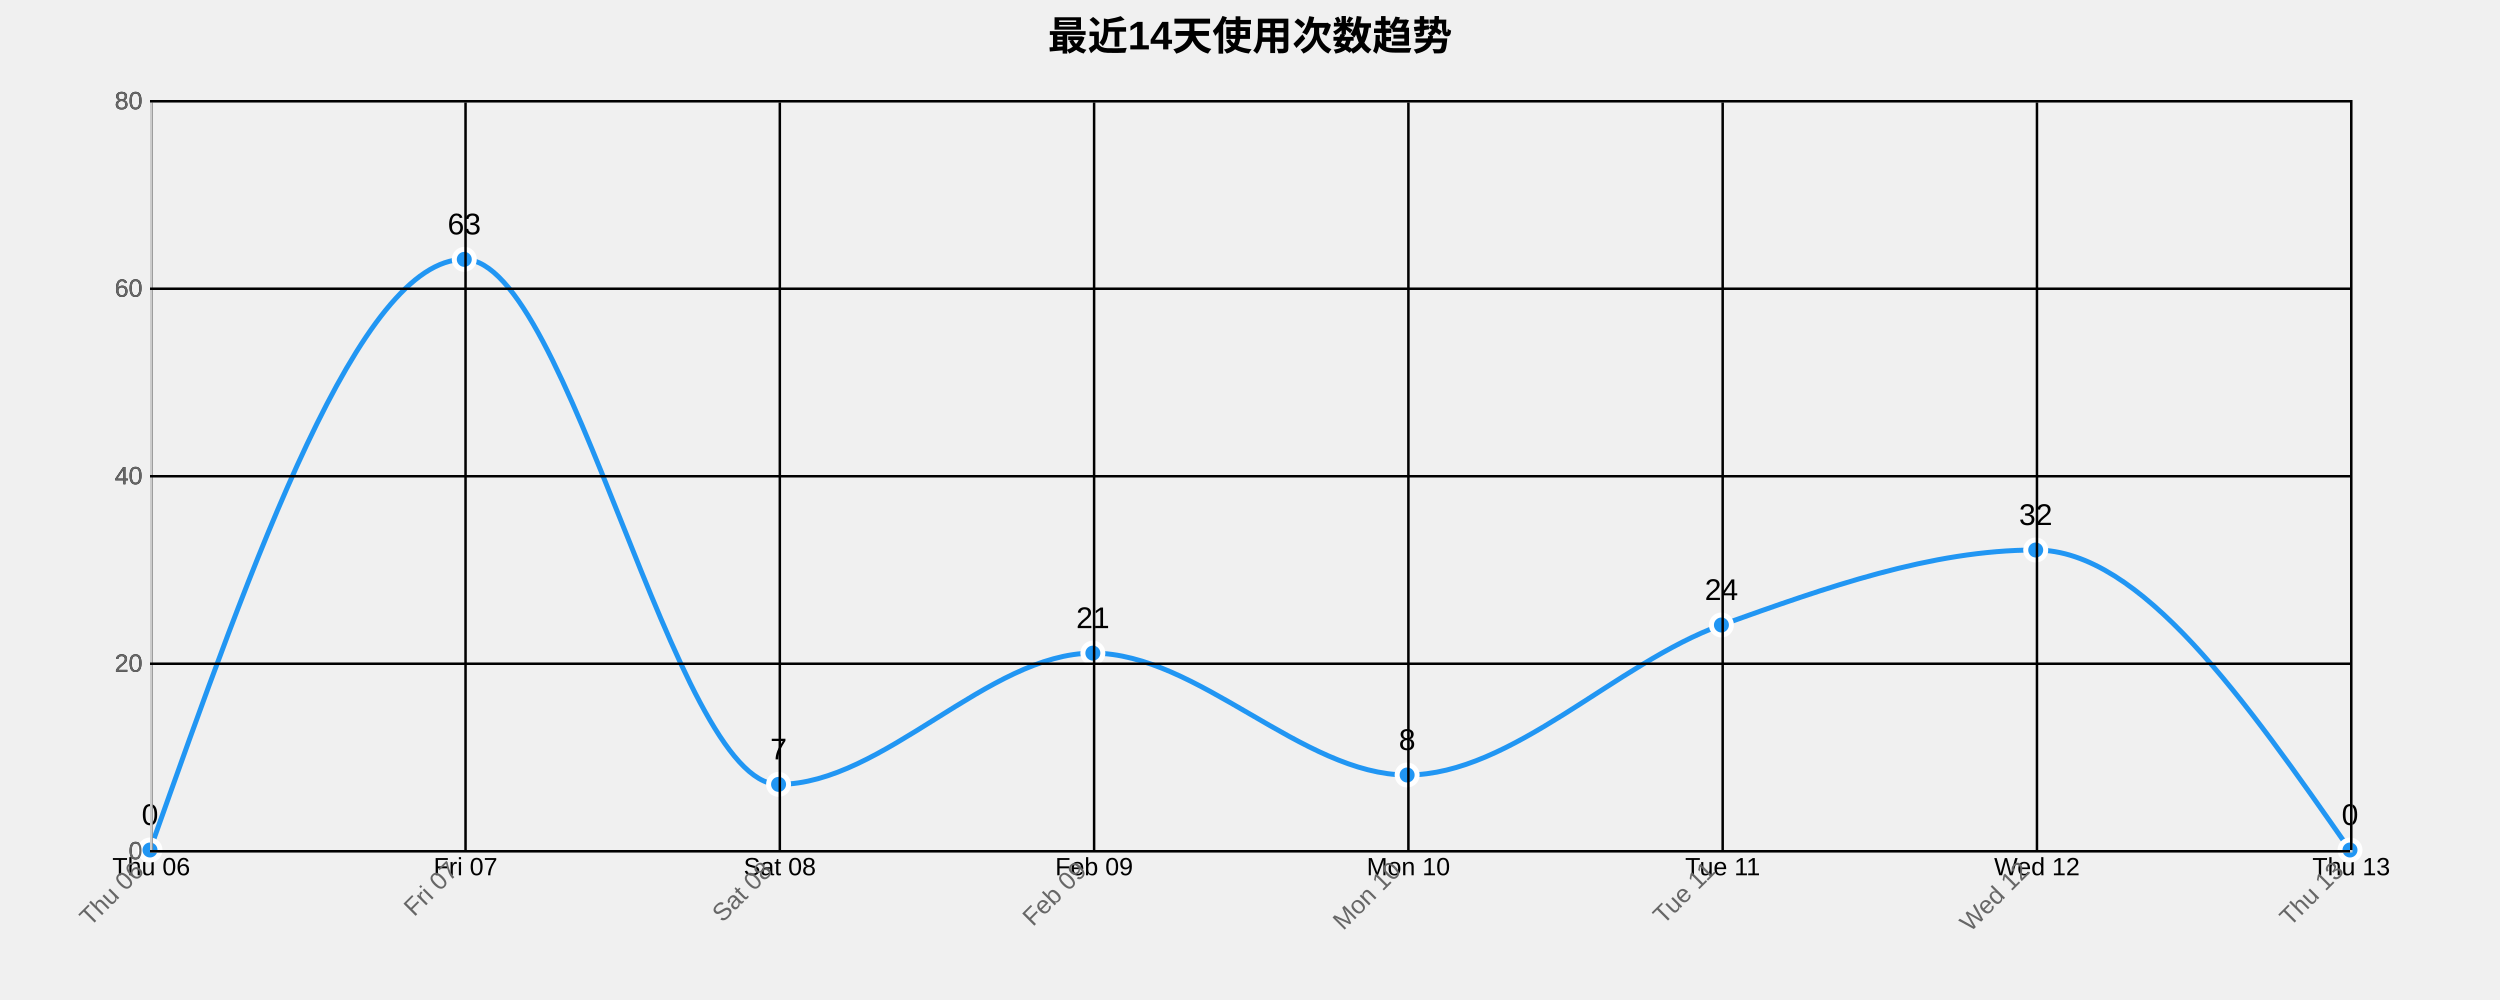
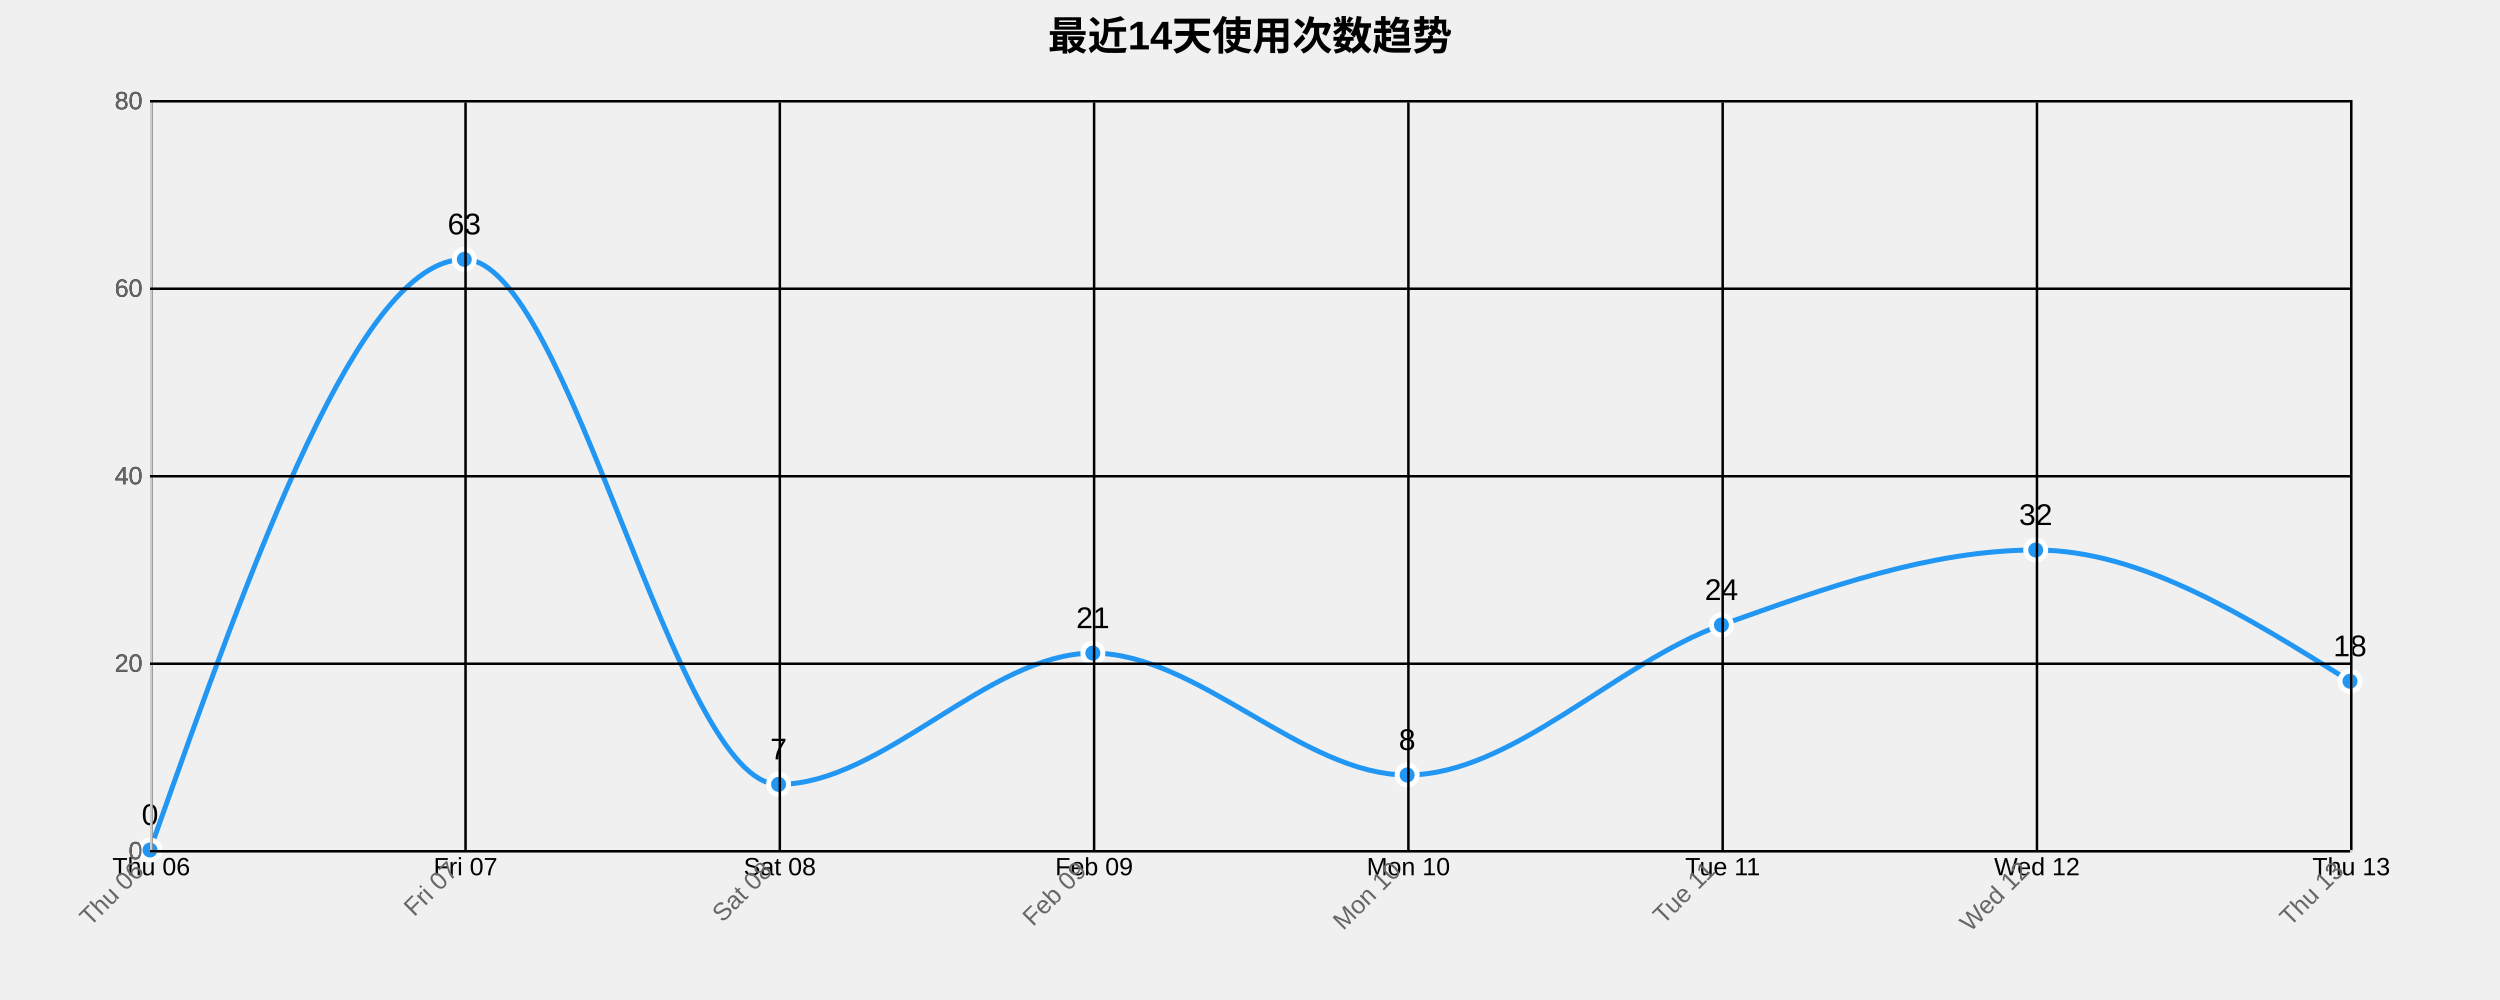
<svg xmlns="http://www.w3.org/2000/svg" width="1000" height="400">
  <g transform="translate(60,40)">
    <text x="440" y="-20" text-anchor="middle" style="font-size: 16px; font-weight: bold;">最近14天使用次数趋势</text>
    <g class="grid" transform="translate(0,300)" fill="none" font-size="10" font-family="sans-serif" text-anchor="middle">
      <path class="domain" stroke="currentColor" d="M0.5,-300V0.5H880.5V-300" />
      <g class="tick" opacity="1" transform="translate(0.5,0)">
        <line stroke="currentColor" y2="-300" />
        <text fill="currentColor" y="3" dy="0.71em">Thu 06</text>
      </g>
      <g class="tick" opacity="1" transform="translate(126.2143,0)">
        <line stroke="currentColor" y2="-300" />
        <text fill="currentColor" y="3" dy="0.71em">Fri 07</text>
      </g>
      <g class="tick" opacity="1" transform="translate(251.9286,0)">
        <line stroke="currentColor" y2="-300" />
        <text fill="currentColor" y="3" dy="0.71em">Sat 08</text>
      </g>
      <g class="tick" opacity="1" transform="translate(377.6429,0)">
        <line stroke="currentColor" y2="-300" />
        <text fill="currentColor" y="3" dy="0.71em">Feb 09</text>
      </g>
      <g class="tick" opacity="1" transform="translate(503.3571,0)">
        <line stroke="currentColor" y2="-300" />
        <text fill="currentColor" y="3" dy="0.71em">Mon 10</text>
      </g>
      <g class="tick" opacity="1" transform="translate(629.0714,0)">
        <line stroke="currentColor" y2="-300" />
        <text fill="currentColor" y="3" dy="0.71em">Tue 11</text>
      </g>
      <g class="tick" opacity="1" transform="translate(754.7857,0)">
        <line stroke="currentColor" y2="-300" />
        <text fill="currentColor" y="3" dy="0.71em">Wed 12</text>
      </g>
      <g class="tick" opacity="1" transform="translate(880.5,0)">
        <line stroke="currentColor" y2="-300" />
        <text fill="currentColor" y="3" dy="0.71em">Thu 13</text>
      </g>
    </g>
    <g class="grid" fill="none" font-size="10" font-family="sans-serif" text-anchor="end">
      <path class="domain" stroke="currentColor" d="M880,300.5H0.5V0.5H880" />
      <g class="tick" opacity="1" transform="translate(0,300.5)">
        <line stroke="currentColor" x2="880" />
        <text fill="currentColor" x="-3" dy="0.32em">0</text>
      </g>
      <g class="tick" opacity="1" transform="translate(0,225.5)">
        <line stroke="currentColor" x2="880" />
        <text fill="currentColor" x="-3" dy="0.32em">20</text>
      </g>
      <g class="tick" opacity="1" transform="translate(0,150.5)">
        <line stroke="currentColor" x2="880" />
        <text fill="currentColor" x="-3" dy="0.32em">40</text>
      </g>
      <g class="tick" opacity="1" transform="translate(0,75.5)">
        <line stroke="currentColor" x2="880" />
        <text fill="currentColor" x="-3" dy="0.32em">60</text>
      </g>
      <g class="tick" opacity="1" transform="translate(0,0.5)">
        <line stroke="currentColor" x2="880" />
        <text fill="currentColor" x="-3" dy="0.32em">80</text>
      </g>
    </g>
-     <path class="area" d="M0,300C41.905,181.875,83.81,63.75,125.714,63.75C167.619,63.75,209.524,273.75,251.429,273.75C293.333,273.75,335.238,221.25,377.143,221.25C419.048,221.25,460.952,270,502.857,270C544.762,270,586.667,225,628.571,210C670.476,195,712.381,180,754.286,180C796.19,180,838.095,240,880,300L880,300C838.095,300,796.19,300,754.286,300C712.381,300,670.476,300,628.571,300C586.667,300,544.762,300,502.857,300C460.952,300,419.048,300,377.143,300C335.238,300,293.333,300,251.429,300C209.524,300,167.619,300,125.714,300C83.81,300,41.905,300,0,300Z" style="fill: url(#area-gradient); opacity: 0.3;" />
-     <path class="line" d="M0,300C41.905,181.875,83.81,63.75,125.714,63.75C167.619,63.75,209.524,273.75,251.429,273.75C293.333,273.75,335.238,221.25,377.143,221.25C419.048,221.25,460.952,270,502.857,270C544.762,270,586.667,225,628.571,210C670.476,195,712.381,180,754.286,180C796.19,180,838.095,240,880,300" style="fill: none; stroke: #2196F3; stroke-width: 2px;" />
+     <path class="area" d="M0,300C41.905,181.875,83.81,63.75,125.714,63.75C167.619,63.75,209.524,273.75,251.429,273.75C293.333,273.75,335.238,221.25,377.143,221.25C419.048,221.25,460.952,270,502.857,270C544.762,270,586.667,225,628.571,210C670.476,195,712.381,180,754.286,180C796.19,180,838.095,206.25,880,232.5L880,300C838.095,300,796.19,300,754.286,300C712.381,300,670.476,300,628.571,300C586.667,300,544.762,300,502.857,300C460.952,300,419.048,300,377.143,300C335.238,300,293.333,300,251.429,300C209.524,300,167.619,300,125.714,300C83.81,300,41.905,300,0,300Z" style="fill: url(#area-gradient); opacity: 0.3;" />
+     <path class="line" d="M0,300C41.905,181.875,83.81,63.75,125.714,63.75C167.619,63.75,209.524,273.75,251.429,273.75C293.333,273.75,335.238,221.25,377.143,221.25C419.048,221.25,460.952,270,502.857,270C544.762,270,586.667,225,628.571,210C670.476,195,712.381,180,754.286,180C796.19,180,838.095,206.25,880,232.5" style="fill: none; stroke: #2196F3; stroke-width: 2px;" />
    <circle class="dot" cx="0" cy="300" r="4" style="fill: #2196F3; stroke: #fff; stroke-width: 2px;" />
    <circle class="dot" cx="125.714" cy="63.75" r="4" style="fill: #2196F3; stroke: #fff; stroke-width: 2px;" />
    <circle class="dot" cx="251.429" cy="273.75" r="4" style="fill: #2196F3; stroke: #fff; stroke-width: 2px;" />
    <circle class="dot" cx="377.143" cy="221.25" r="4" style="fill: #2196F3; stroke: #fff; stroke-width: 2px;" />
    <circle class="dot" cx="502.857" cy="270" r="4" style="fill: #2196F3; stroke: #fff; stroke-width: 2px;" />
    <circle class="dot" cx="628.571" cy="210" r="4" style="fill: #2196F3; stroke: #fff; stroke-width: 2px;" />
    <circle class="dot" cx="754.286" cy="180" r="4" style="fill: #2196F3; stroke: #fff; stroke-width: 2px;" />
-     <circle class="dot" cx="880" cy="300" r="4" style="fill: #2196F3; stroke: #fff; stroke-width: 2px;" />
+     <circle class="dot" cx="880" cy="232.5" r="4" style="fill: #2196F3; stroke: #fff; stroke-width: 2px;" />
    <text class="label" x="0" y="290" text-anchor="middle" style="font-size: 12px;">0</text>
    <text class="label" x="125.714" y="53.75" text-anchor="middle" style="font-size: 12px;">63</text>
    <text class="label" x="251.429" y="263.75" text-anchor="middle" style="font-size: 12px;">7</text>
    <text class="label" x="377.143" y="211.25" text-anchor="middle" style="font-size: 12px;">21</text>
    <text class="label" x="502.857" y="260" text-anchor="middle" style="font-size: 12px;">8</text>
    <text class="label" x="628.571" y="200" text-anchor="middle" style="font-size: 12px;">24</text>
    <text class="label" x="754.286" y="170" text-anchor="middle" style="font-size: 12px;">32</text>
-     <text class="label" x="880" y="290" text-anchor="middle" style="font-size: 12px;">0</text>
+     <text class="label" x="880" y="222.5" text-anchor="middle" style="font-size: 12px;">18</text>
    <g class="x-axis" transform="translate(0,300)" fill="none" font-size="10" font-family="sans-serif" text-anchor="middle">
      <path class="domain" stroke="currentColor" d="M0.5,-300V0.5H880.5V-300" />
      <g class="tick" opacity="1" transform="translate(0.5,0)">
        <line stroke="currentColor" y2="-300" />
        <text fill="currentColor" y="3" dy=".15em" style="text-anchor: end;" dx="-.8em" transform="rotate(-45)">Thu 06</text>
      </g>
      <g class="tick" opacity="1" transform="translate(126.2143,0)">
        <line stroke="currentColor" y2="-300" />
        <text fill="currentColor" y="3" dy=".15em" style="text-anchor: end;" dx="-.8em" transform="rotate(-45)">Fri 07</text>
      </g>
      <g class="tick" opacity="1" transform="translate(251.9286,0)">
        <line stroke="currentColor" y2="-300" />
        <text fill="currentColor" y="3" dy=".15em" style="text-anchor: end;" dx="-.8em" transform="rotate(-45)">Sat 08</text>
      </g>
      <g class="tick" opacity="1" transform="translate(377.6429,0)">
        <line stroke="currentColor" y2="-300" />
        <text fill="currentColor" y="3" dy=".15em" style="text-anchor: end;" dx="-.8em" transform="rotate(-45)">Feb 09</text>
      </g>
      <g class="tick" opacity="1" transform="translate(503.3571,0)">
        <line stroke="currentColor" y2="-300" />
        <text fill="currentColor" y="3" dy=".15em" style="text-anchor: end;" dx="-.8em" transform="rotate(-45)">Mon 10</text>
      </g>
      <g class="tick" opacity="1" transform="translate(629.0714,0)">
        <line stroke="currentColor" y2="-300" />
        <text fill="currentColor" y="3" dy=".15em" style="text-anchor: end;" dx="-.8em" transform="rotate(-45)">Tue 11</text>
      </g>
      <g class="tick" opacity="1" transform="translate(754.7857,0)">
        <line stroke="currentColor" y2="-300" />
        <text fill="currentColor" y="3" dy=".15em" style="text-anchor: end;" dx="-.8em" transform="rotate(-45)">Wed 12</text>
      </g>
      <g class="tick" opacity="1" transform="translate(880.5,0)">
        <line stroke="currentColor" y2="-300" />
        <text fill="currentColor" y="3" dy=".15em" style="text-anchor: end;" dx="-.8em" transform="rotate(-45)">Thu 13</text>
      </g>
    </g>
    <g class="y-axis" fill="none" font-size="10" font-family="sans-serif" text-anchor="end">
      <path class="domain" stroke="currentColor" d="M880,300.5H0.5V0.5H880" />
      <g class="tick" opacity="1" transform="translate(0,300.5)">
        <line stroke="currentColor" x2="880" />
        <text fill="currentColor" x="-3" dy="0.32em">0</text>
      </g>
      <g class="tick" opacity="1" transform="translate(0,225.5)">
        <line stroke="currentColor" x2="880" />
        <text fill="currentColor" x="-3" dy="0.32em">20</text>
      </g>
      <g class="tick" opacity="1" transform="translate(0,150.5)">
        <line stroke="currentColor" x2="880" />
        <text fill="currentColor" x="-3" dy="0.32em">40</text>
      </g>
      <g class="tick" opacity="1" transform="translate(0,75.5)">
        <line stroke="currentColor" x2="880" />
        <text fill="currentColor" x="-3" dy="0.32em">60</text>
      </g>
      <g class="tick" opacity="1" transform="translate(0,0.5)">
        <line stroke="currentColor" x2="880" />
        <text fill="currentColor" x="-3" dy="0.32em">80</text>
      </g>
    </g>
    <style>
    .grid line {
      stroke: #e0e0e0;
      stroke-opacity: 0.7;
      shape-rendering: crispEdges;
    }
    .grid path {
      stroke-width: 0;
    }
    .dot:hover {
      r: 6;
    }
    text {
      font-family: Arial, sans-serif;
    }
    .x-axis path, .y-axis path {
      stroke: #ccc;
    }
    .x-axis text, .y-axis text {
      fill: #666;
    }
  </style>
  </g>
</svg>
